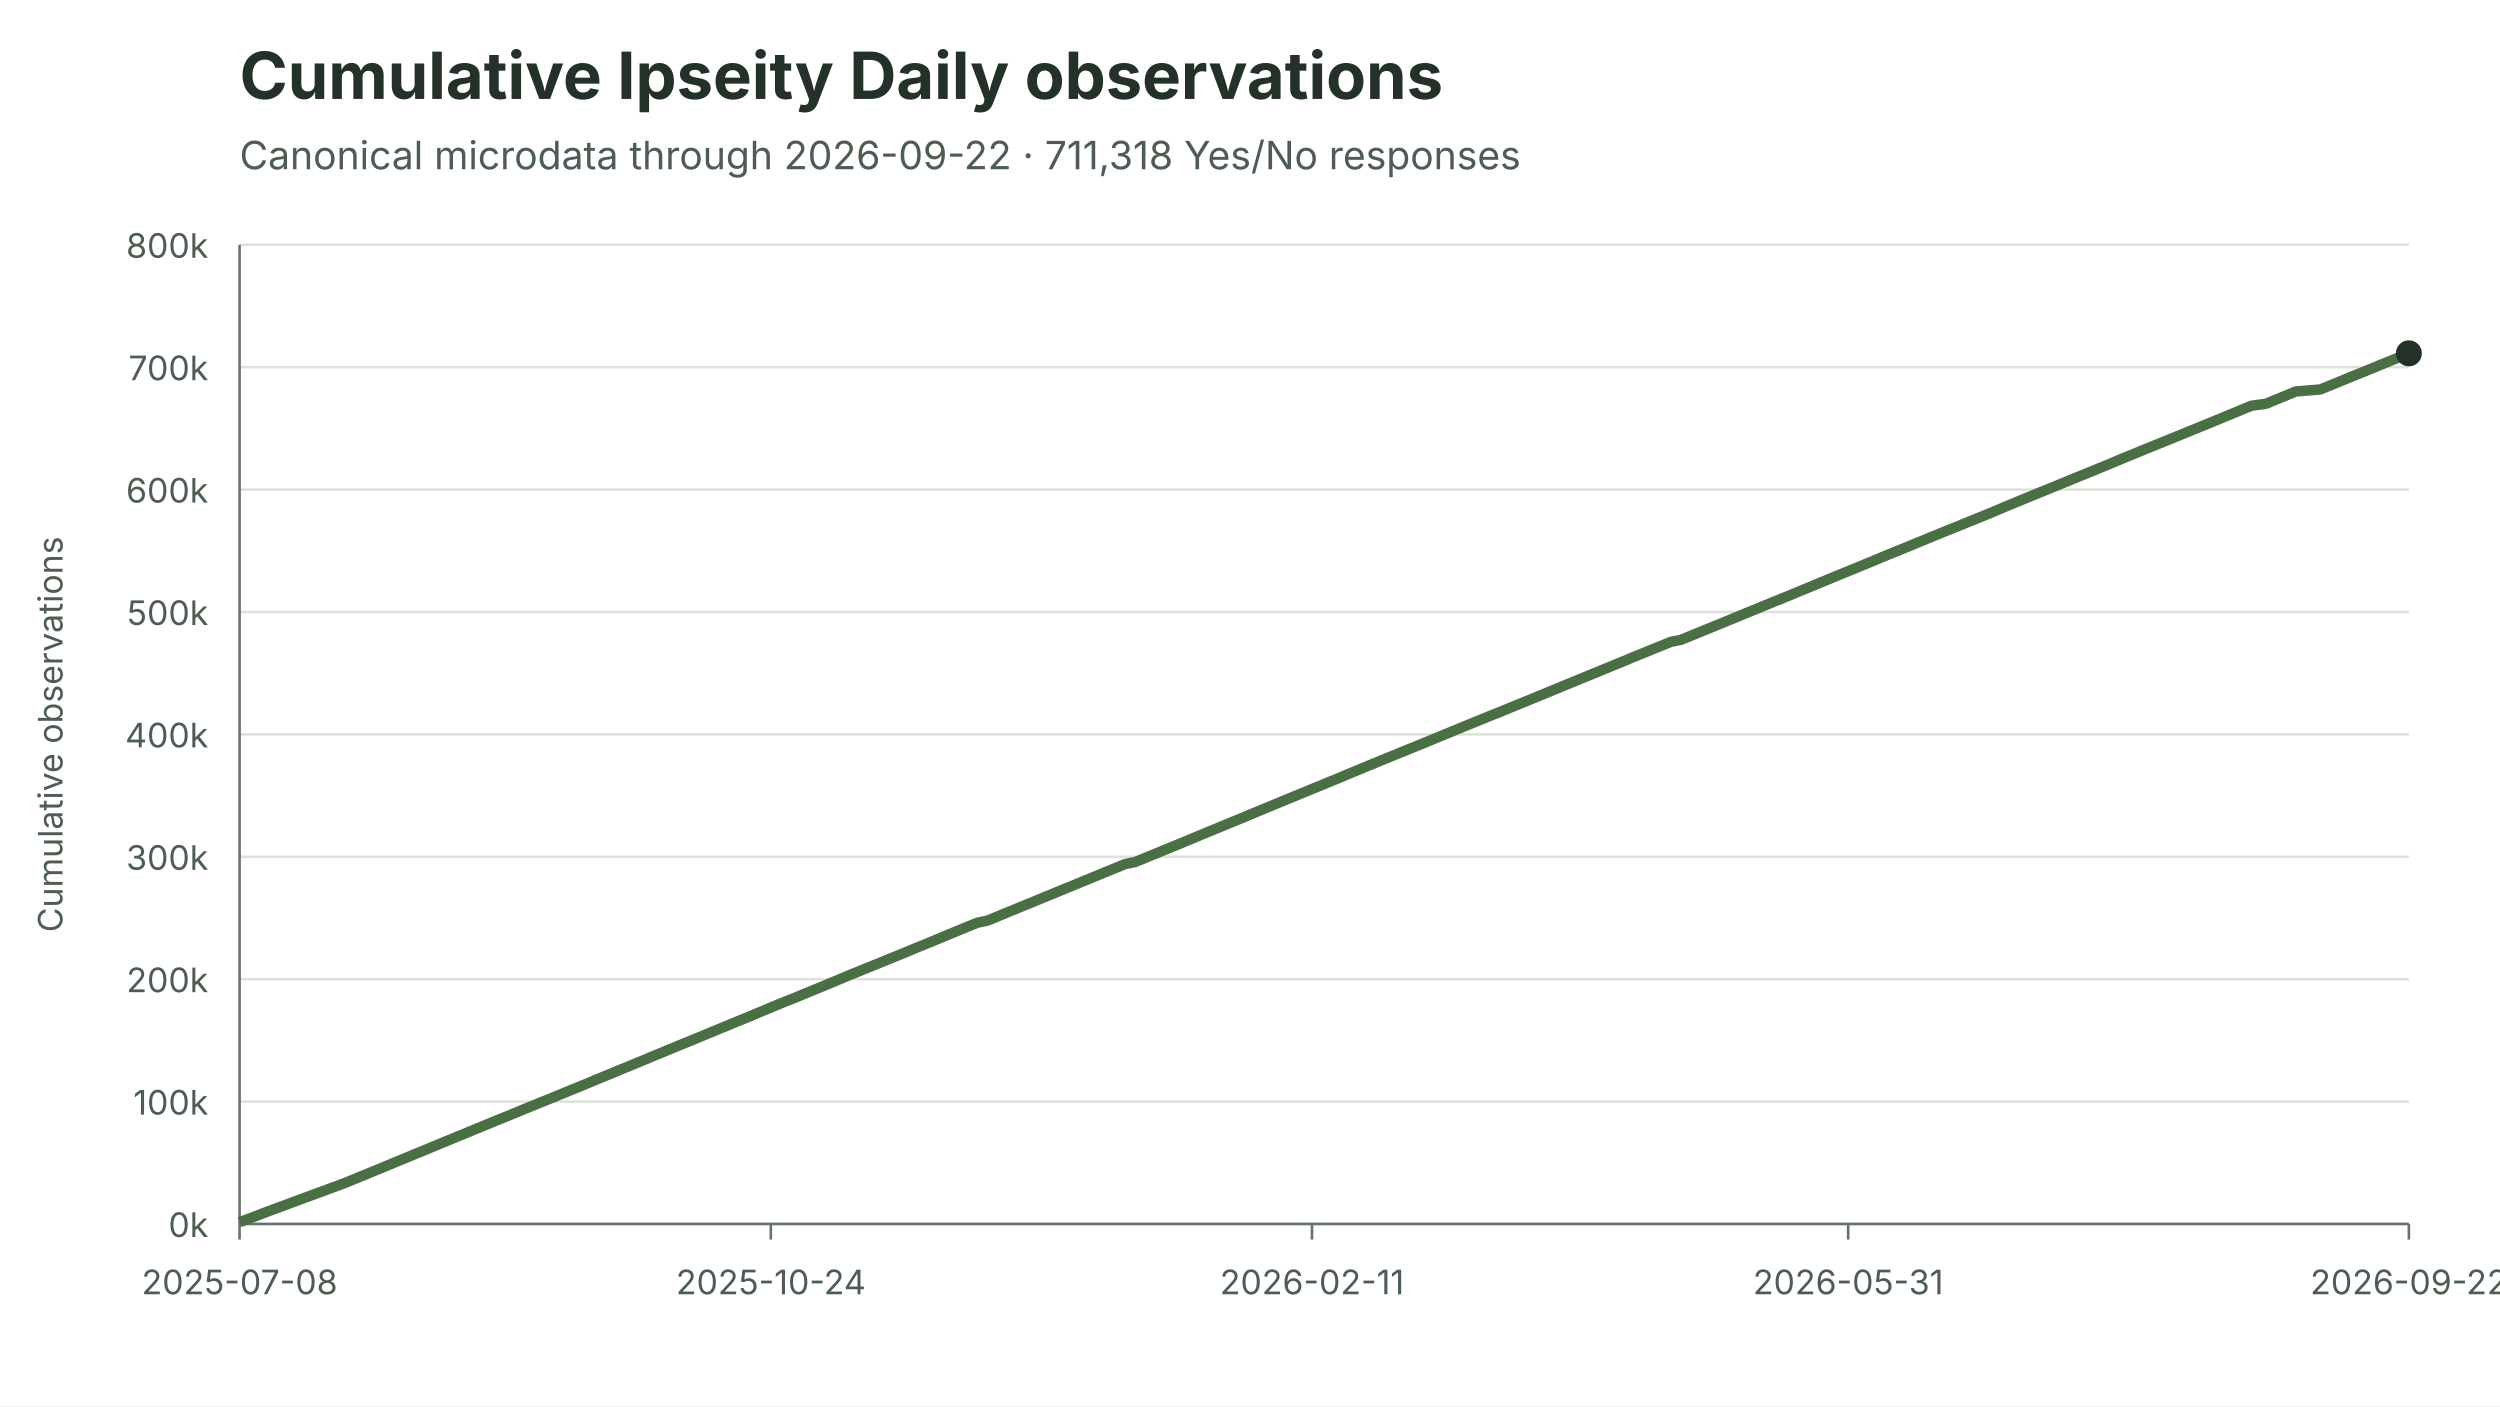
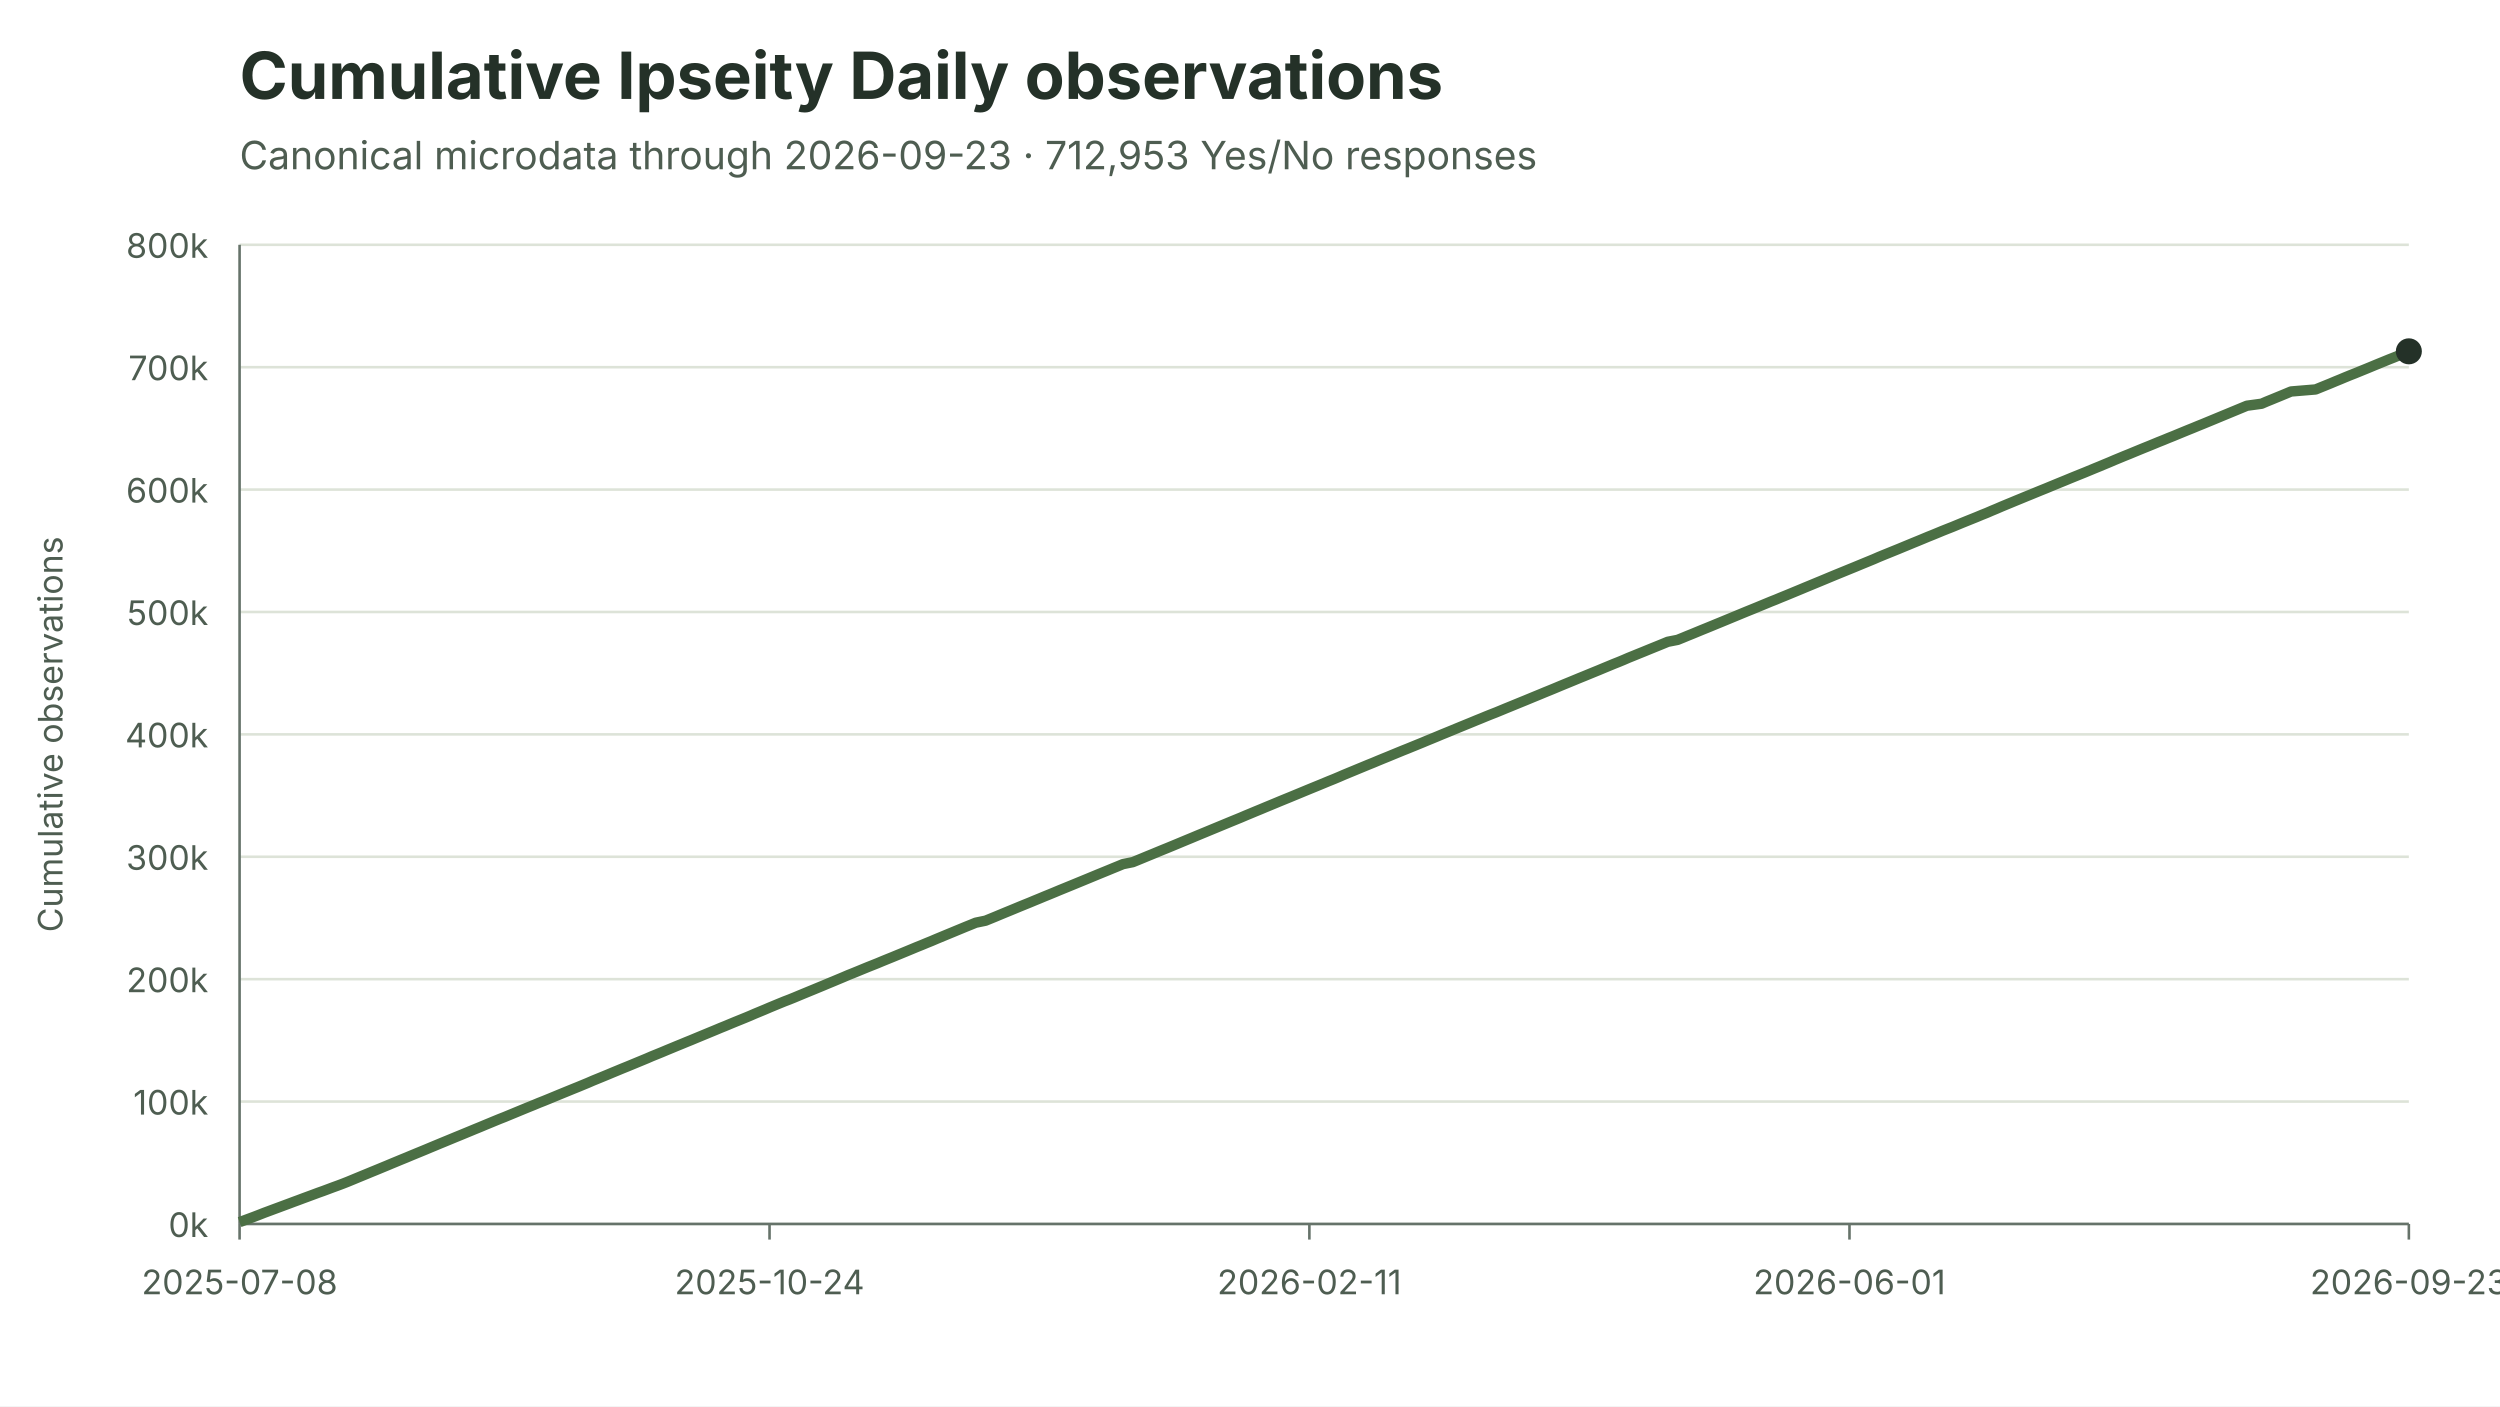
<svg xmlns="http://www.w3.org/2000/svg" width="960" height="540" viewBox="0 0 960 540" role="img" aria-labelledby="title desc">
  <rect width="960" height="540" fill="#ffffff" />
  <style>
    text { font-family: system-ui, -apple-system, sans-serif; fill: #243128; }
    .title { font-size: 25px; font-weight: 700; }
    .subtitle { font-size: 15px; fill: #4e5d51; }
    .axis { stroke: #66736a; stroke-width: 1; }
    .grid { stroke: #dde3d8; stroke-width: 1; }
    .tick { font-size: 13px; fill: #4e5d51; }
  </style>
  <text class="title" x="92" y="38">Cumulative Ipseity Daily observations</text>
-   <text class="subtitle" x="92" y="65">Canonical microdata through 2026-09-22 · 711,318 Yes/No responses</text>
+   <text class="subtitle" x="92" y="65">Canonical microdata through 2026-09-23 · 712,953 Yes/No responses</text>
  <line class="grid" x1="92" y1="470.0" x2="925" y2="470.0" />
  <text class="tick" text-anchor="end" x="80" y="475.0">0k</text>
  <line class="grid" x1="92" y1="423.0" x2="925" y2="423.0" />
  <text class="tick" text-anchor="end" x="80" y="428.0">100k</text>
  <line class="grid" x1="92" y1="376.0" x2="925" y2="376.0" />
  <text class="tick" text-anchor="end" x="80" y="381.0">200k</text>
  <line class="grid" x1="92" y1="329.0" x2="925" y2="329.0" />
  <text class="tick" text-anchor="end" x="80" y="334.0">300k</text>
  <line class="grid" x1="92" y1="282.0" x2="925" y2="282.0" />
  <text class="tick" text-anchor="end" x="80" y="287.0">400k</text>
  <line class="grid" x1="92" y1="235.0" x2="925" y2="235.0" />
  <text class="tick" text-anchor="end" x="80" y="240.0">500k</text>
  <line class="grid" x1="92" y1="188.0" x2="925" y2="188.0" />
  <text class="tick" text-anchor="end" x="80" y="193.0">600k</text>
  <line class="grid" x1="92" y1="141.0" x2="925" y2="141.0" />
  <text class="tick" text-anchor="end" x="80" y="146.0">700k</text>
  <line class="grid" x1="92" y1="94.0" x2="925" y2="94.0" />
  <text class="tick" text-anchor="end" x="80" y="99.0">800k</text>
  <line class="axis" x1="92.0" y1="470" x2="92.0" y2="476" />
  <text class="tick" text-anchor="middle" x="92.0" y="497">2025-07-08</text>
-   <line class="axis" x1="296.0" y1="470" x2="296.0" y2="476" />
-   <text class="tick" text-anchor="middle" x="296.0" y="497">2025-10-24</text>
-   <line class="axis" x1="503.8" y1="470" x2="503.8" y2="476" />
-   <text class="tick" text-anchor="middle" x="503.8" y="497">2026-02-11</text>
-   <line class="axis" x1="709.7" y1="470" x2="709.7" y2="476" />
-   <text class="tick" text-anchor="middle" x="709.7" y="497">2026-05-31</text>
+   <line class="axis" x1="295.5" y1="470" x2="295.5" y2="476" />
+   <text class="tick" text-anchor="middle" x="295.5" y="497">2025-10-24</text>
+   <line class="axis" x1="502.8" y1="470" x2="502.8" y2="476" />
+   <text class="tick" text-anchor="middle" x="502.8" y="497">2026-02-11</text>
+   <line class="axis" x1="710.2" y1="470" x2="710.2" y2="476" />
+   <text class="tick" text-anchor="middle" x="710.2" y="497">2026-06-01</text>
  <line class="axis" x1="925.0" y1="470" x2="925.0" y2="476" />
-   <text class="tick" text-anchor="middle" x="925.0" y="497">2026-09-22</text>
+   <text class="tick" text-anchor="middle" x="925.0" y="497">2026-09-23</text>
  <line class="axis" x1="92" y1="94" x2="92" y2="470" />
  <line class="axis" x1="92" y1="470" x2="925" y2="470" />
-   <polyline points="92.00,469.29 93.89,468.60 95.78,467.90 97.67,467.20 99.56,466.47 101.44,465.73 103.33,465.03 105.22,464.33 107.11,463.63 109.00,462.93 110.89,462.23 112.78,461.52 114.67,460.83 116.56,460.12 118.44,459.43 120.33,458.73 122.22,458.03 124.11,457.36 126.00,456.66 127.89,455.95 129.78,455.27 131.67,454.56 133.56,453.82 135.44,453.04 137.33,452.26 139.22,451.48 141.11,450.71 143.00,449.93 144.89,449.16 146.78,448.38 148.67,447.60 150.56,446.81 152.44,446.03 154.33,445.25 156.22,444.48 158.11,443.69 160.00,442.91 161.89,442.14 163.78,441.36 165.67,440.57 167.56,439.79 169.44,439.00 171.33,438.23 173.22,437.45 175.11,436.67 177.00,435.90 178.89,435.12 180.78,434.34 182.67,433.56 184.56,432.79 186.44,432.00 188.33,431.22 190.22,430.44 192.11,429.67 194.00,428.93 195.89,428.15 197.78,427.37 199.67,426.59 201.56,425.81 203.44,425.04 205.33,424.28 207.22,423.49 209.11,422.75 211.00,421.98 212.89,421.20 214.78,420.42 216.67,419.65 218.56,418.88 220.44,418.11 222.33,417.35 224.22,416.57 226.11,415.79 228.00,414.97 229.89,414.20 231.78,413.43 233.67,412.65 235.56,411.86 237.44,411.08 239.33,410.30 241.22,409.54 243.11,408.76 245.00,407.98 246.89,407.20 248.78,406.42 250.67,405.60 252.56,404.84 254.44,404.07 256.33,403.28 258.22,402.50 260.11,401.72 262.00,400.95 263.89,400.17 265.78,399.41 267.67,398.62 269.56,397.84 271.44,397.06 273.33,396.28 275.22,395.50 277.11,394.71 279.00,393.95 280.89,393.16 282.78,392.38 284.67,391.62 286.56,390.85 288.44,390.07 290.33,389.25 292.22,388.47 294.11,387.69 296.00,386.88 297.89,386.10 299.78,385.32 301.67,384.55 303.56,383.83 305.44,383.07 307.33,382.28 309.22,381.50 311.11,380.72 313.00,379.95 314.89,379.17 316.78,378.39 318.67,377.60 320.56,376.82 322.44,376.03 324.33,375.24 326.22,374.43 328.11,373.68 330.00,372.91 331.89,372.13 333.78,371.36 335.67,370.61 337.56,369.86 339.44,369.07 341.33,368.30 343.22,367.54 345.11,366.76 347.00,365.99 348.89,365.21 350.78,364.43 352.67,363.64 354.56,362.89 356.44,362.10 358.33,361.34 360.22,360.53 362.11,359.75 364.00,358.97 365.89,358.19 367.78,357.41 369.67,356.63 371.56,355.85 373.44,355.09 375.33,354.32 379.11,353.54 381.00,352.77 382.89,352.00 384.78,351.21 386.67,350.43 388.56,349.66 390.44,348.88 392.33,348.10 394.22,347.33 396.11,346.57 398.00,345.78 399.89,345.01 401.78,344.22 403.67,343.46 405.56,342.68 407.44,341.89 409.33,341.12 411.22,340.35 413.11,339.58 415.00,338.80 416.89,338.03 418.78,337.25 420.67,336.47 422.56,335.69 424.44,334.92 426.33,334.15 428.22,333.37 430.11,332.60 432.00,331.82 435.78,331.06 437.67,330.30 439.56,329.52 441.44,328.74 443.33,327.97 445.22,327.19 447.11,326.41 449.00,325.65 450.89,324.87 452.78,324.09 454.67,323.30 456.56,322.52 458.44,321.74 460.33,320.95 462.22,320.17 464.11,319.39 466.00,318.61 467.89,317.83 469.78,317.05 471.67,316.27 473.56,315.49 475.44,314.72 477.33,313.95 479.22,313.14 481.11,312.36 483.00,311.57 484.89,310.80 486.78,310.01 488.67,309.23 490.56,308.45 492.44,307.66 494.33,306.89 496.22,306.12 498.11,305.34 500.00,304.56 501.89,303.78 503.78,303.00 505.67,302.23 507.56,301.46 509.44,300.68 511.33,299.90 513.22,299.14 515.11,298.35 517.00,297.53 518.89,296.75 520.78,295.97 522.67,295.19 524.56,294.41 526.44,293.63 528.33,292.87 530.22,292.08 532.11,291.30 534.00,290.54 535.89,289.76 537.78,288.98 539.67,288.21 541.56,287.46 543.44,286.69 545.33,285.92 547.22,285.15 549.11,284.36 551.00,283.59 552.89,282.81 554.78,282.02 556.67,281.25 558.56,280.48 560.44,279.70 562.33,278.92 566.11,277.38 568.00,276.60 569.89,275.84 571.78,275.06 573.67,274.30 575.56,273.57 577.44,272.79 579.33,272.01 581.22,271.24 583.11,270.47 585.00,269.70 586.89,268.93 588.78,268.15 590.67,267.37 592.56,266.60 594.44,265.81 596.33,265.05 598.22,264.27 600.11,263.48 602.00,262.70 603.89,261.93 605.78,261.15 607.67,260.37 609.56,259.61 611.44,258.83 613.33,258.06 615.22,257.29 617.11,256.50 619.00,255.72 620.89,254.94 622.78,254.19 624.67,253.41 626.56,252.59 628.44,251.83 630.33,251.06 632.22,250.30 634.11,249.53 636.00,248.76 637.89,248.00 639.78,247.23 641.67,246.45 645.44,245.71 647.33,244.95 649.22,244.17 651.11,243.41 653.00,242.63 654.89,241.85 656.78,241.09 658.67,240.32 660.56,239.54 662.44,238.77 664.33,237.99 666.22,237.21 668.11,236.43 670.00,235.65 671.89,234.87 673.78,234.11 675.67,233.34 677.56,232.56 679.44,231.78 681.33,231.00 683.22,230.26 685.11,229.47 687.00,228.71 688.89,227.93 690.78,227.15 692.67,226.37 694.56,225.58 696.44,224.80 698.33,224.02 700.22,223.24 702.11,222.46 704.00,221.67 705.89,220.89 707.78,220.12 709.67,219.35 711.56,218.58 713.44,217.81 715.33,217.03 717.22,216.25 719.11,215.48 721.00,214.70 722.89,213.88 724.78,213.10 726.67,212.34 728.56,211.57 730.44,210.81 732.33,210.03 734.22,209.25 736.11,208.47 738.00,207.70 739.89,206.92 741.78,206.13 743.67,205.38 745.56,204.60 747.44,203.82 749.33,203.07 751.22,202.33 753.11,201.55 755.00,200.77 756.89,200.01 758.78,199.25 760.67,198.49 762.56,197.70 764.44,196.95 766.33,196.13 768.22,195.35 770.11,194.53 772.00,193.75 773.89,192.97 775.78,192.19 777.67,191.42 779.56,190.64 781.44,189.88 783.33,189.10 785.22,188.33 787.11,187.57 789.00,186.79 790.89,186.01 792.78,185.24 794.67,184.47 796.56,183.69 798.44,182.92 800.33,182.16 802.22,181.40 804.11,180.62 806.00,179.84 807.89,179.07 809.78,178.28 811.67,177.50 813.56,176.69 815.44,175.91 817.33,175.13 819.22,174.37 821.11,173.59 823.00,172.81 824.89,172.04 826.78,171.28 828.67,170.51 830.56,169.73 832.44,168.98 834.33,168.20 836.22,167.45 838.11,166.67 840.00,165.89 841.89,165.12 843.78,164.36 845.67,163.58 847.56,162.82 849.44,162.04 851.33,161.26 853.22,160.48 855.11,159.70 857.00,158.92 858.89,158.14 860.78,157.36 862.67,156.58 864.56,155.80 870.22,155.03 872.11,154.21 874.00,153.45 875.89,152.67 877.78,151.90 879.67,151.12 881.56,150.33 891.00,149.55 892.89,148.78 894.78,148.02 896.67,147.25 898.56,146.46 900.44,145.69 902.33,144.90 904.22,144.13 906.11,143.39 908.00,142.62 909.89,141.85 911.78,141.08 913.67,140.29 915.56,139.52 917.44,138.75 919.33,137.98 921.22,137.24 923.11,136.46 925.00,135.68" fill="none" stroke="#4B6F44" stroke-width="4" stroke-linejoin="round" />
-   <circle cx="925.00" cy="135.68" r="5" fill="#243128" />
+   <polyline points="92.00,469.29 93.88,468.60 95.77,467.90 97.65,467.20 99.54,466.47 101.42,465.73 103.31,465.03 105.19,464.33 107.08,463.63 108.96,462.93 110.85,462.23 112.73,461.52 114.62,460.83 116.50,460.12 118.38,459.43 120.27,458.73 122.15,458.03 124.04,457.36 125.92,456.66 127.81,455.95 129.69,455.27 131.58,454.56 133.46,453.82 135.35,453.04 137.23,452.26 139.12,451.48 141.00,450.71 142.88,449.93 144.77,449.16 146.65,448.38 148.54,447.60 150.42,446.81 152.31,446.03 154.19,445.25 156.08,444.48 157.96,443.69 159.85,442.91 161.73,442.14 163.62,441.36 165.50,440.57 167.38,439.79 169.27,439.00 171.15,438.23 173.04,437.45 174.92,436.67 176.81,435.90 178.69,435.12 180.58,434.34 182.46,433.56 184.35,432.79 186.23,432.00 188.12,431.22 190.00,430.44 191.88,429.67 193.77,428.93 195.65,428.15 197.54,427.37 199.42,426.59 201.31,425.81 203.19,425.04 205.08,424.28 206.96,423.49 208.85,422.75 210.73,421.98 212.62,421.20 214.50,420.42 216.38,419.65 218.27,418.88 220.15,418.11 222.04,417.35 223.92,416.57 225.81,415.79 227.69,414.97 229.58,414.20 231.46,413.43 233.35,412.65 235.23,411.86 237.12,411.08 239.00,410.30 240.88,409.54 242.77,408.76 244.65,407.98 246.54,407.20 248.42,406.42 250.31,405.60 252.19,404.84 254.08,404.07 255.96,403.28 257.85,402.50 259.73,401.72 261.62,400.95 263.50,400.17 265.38,399.41 267.27,398.62 269.15,397.84 271.04,397.06 272.92,396.28 274.81,395.50 276.69,394.71 278.58,393.95 280.46,393.16 282.35,392.38 284.23,391.62 286.12,390.85 288.00,390.07 289.88,389.25 291.77,388.47 293.65,387.69 295.54,386.88 297.42,386.10 299.31,385.32 301.19,384.55 303.08,383.83 304.96,383.07 306.85,382.28 308.73,381.50 310.62,380.72 312.50,379.95 314.38,379.17 316.27,378.39 318.15,377.60 320.04,376.82 321.92,376.03 323.81,375.24 325.69,374.43 327.58,373.68 329.46,372.91 331.35,372.13 333.23,371.36 335.12,370.61 337.00,369.86 338.88,369.07 340.77,368.30 342.65,367.54 344.54,366.76 346.42,365.99 348.31,365.21 350.19,364.43 352.08,363.64 353.96,362.89 355.85,362.10 357.73,361.34 359.62,360.53 361.50,359.75 363.38,358.97 365.27,358.19 367.15,357.41 369.04,356.63 370.92,355.85 372.81,355.09 374.69,354.32 378.46,353.54 380.35,352.77 382.23,352.00 384.12,351.21 386.00,350.43 387.88,349.66 389.77,348.88 391.65,348.10 393.54,347.33 395.42,346.57 397.31,345.78 399.19,345.01 401.08,344.22 402.96,343.46 404.85,342.68 406.73,341.89 408.62,341.12 410.50,340.35 412.38,339.58 414.27,338.80 416.15,338.03 418.04,337.25 419.92,336.47 421.81,335.69 423.69,334.92 425.58,334.15 427.46,333.37 429.35,332.60 431.23,331.82 435.00,331.06 436.88,330.30 438.77,329.52 440.65,328.74 442.54,327.97 444.42,327.19 446.31,326.41 448.19,325.65 450.08,324.87 451.96,324.09 453.85,323.30 455.73,322.52 457.62,321.74 459.50,320.95 461.38,320.17 463.27,319.39 465.15,318.61 467.04,317.83 468.92,317.05 470.81,316.27 472.69,315.49 474.58,314.72 476.46,313.95 478.35,313.14 480.23,312.36 482.12,311.57 484.00,310.80 485.88,310.01 487.77,309.23 489.65,308.45 491.54,307.66 493.42,306.89 495.31,306.12 497.19,305.34 499.08,304.56 500.96,303.78 502.85,303.00 504.73,302.23 506.62,301.46 508.50,300.68 510.38,299.90 512.27,299.14 514.15,298.35 516.04,297.53 517.92,296.75 519.81,295.97 521.69,295.19 523.58,294.41 525.46,293.63 527.35,292.87 529.23,292.08 531.12,291.30 533.00,290.54 534.88,289.76 536.77,288.98 538.65,288.21 540.54,287.46 542.42,286.69 544.31,285.92 546.19,285.15 548.08,284.36 549.96,283.59 551.85,282.81 553.73,282.02 555.62,281.25 557.50,280.48 559.38,279.70 561.27,278.92 565.04,277.38 566.92,276.60 568.81,275.84 570.69,275.06 572.58,274.30 574.46,273.57 576.35,272.79 578.23,272.01 580.12,271.24 582.00,270.47 583.88,269.70 585.77,268.93 587.65,268.15 589.54,267.37 591.42,266.60 593.31,265.81 595.19,265.05 597.08,264.27 598.96,263.48 600.85,262.70 602.73,261.93 604.62,261.15 606.50,260.37 608.38,259.61 610.27,258.83 612.15,258.06 614.04,257.29 615.92,256.50 617.81,255.72 619.69,254.94 621.58,254.19 623.46,253.41 625.35,252.59 627.23,251.83 629.12,251.06 631.00,250.30 632.88,249.53 634.77,248.76 636.65,248.00 638.54,247.23 640.42,246.45 644.19,245.71 646.08,244.95 647.96,244.17 649.85,243.41 651.73,242.63 653.62,241.85 655.50,241.09 657.38,240.32 659.27,239.54 661.15,238.77 663.04,237.99 664.92,237.21 666.81,236.43 668.69,235.65 670.58,234.87 672.46,234.11 674.35,233.34 676.23,232.56 678.12,231.78 680.00,231.00 681.88,230.26 683.77,229.47 685.65,228.71 687.54,227.93 689.42,227.15 691.31,226.37 693.19,225.58 695.08,224.80 696.96,224.02 698.85,223.24 700.73,222.46 702.62,221.67 704.50,220.89 706.38,220.12 708.27,219.35 710.15,218.58 712.04,217.81 713.92,217.03 715.81,216.25 717.69,215.48 719.58,214.70 721.46,213.88 723.35,213.10 725.23,212.34 727.12,211.57 729.00,210.81 730.88,210.03 732.77,209.25 734.65,208.47 736.54,207.70 738.42,206.92 740.31,206.13 742.19,205.38 744.08,204.60 745.96,203.82 747.85,203.07 749.73,202.33 751.62,201.55 753.50,200.77 755.38,200.01 757.27,199.25 759.15,198.49 761.04,197.70 762.92,196.95 764.81,196.13 766.69,195.35 768.58,194.53 770.46,193.75 772.35,192.97 774.23,192.19 776.12,191.42 778.00,190.64 779.88,189.88 781.77,189.10 783.65,188.33 785.54,187.57 787.42,186.79 789.31,186.01 791.19,185.24 793.08,184.47 794.96,183.69 796.85,182.92 798.73,182.16 800.62,181.40 802.50,180.62 804.38,179.84 806.27,179.07 808.15,178.28 810.04,177.50 811.92,176.69 813.81,175.91 815.69,175.13 817.58,174.37 819.46,173.59 821.35,172.81 823.23,172.04 825.12,171.28 827.00,170.51 828.88,169.73 830.77,168.98 832.65,168.20 834.54,167.45 836.42,166.67 838.31,165.89 840.19,165.12 842.08,164.36 843.96,163.58 845.85,162.82 847.73,162.04 849.62,161.26 851.50,160.48 853.38,159.70 855.27,158.92 857.15,158.14 859.04,157.36 860.92,156.58 862.81,155.80 868.46,155.03 870.35,154.21 872.23,153.45 874.12,152.67 876.00,151.90 877.88,151.12 879.77,150.33 889.19,149.55 891.08,148.78 892.96,148.02 894.85,147.25 896.73,146.46 898.62,145.69 900.50,144.90 902.38,144.13 904.27,143.39 906.15,142.62 908.04,141.85 909.92,141.08 911.81,140.29 913.69,139.52 915.58,138.75 917.46,137.98 919.35,137.24 921.23,136.46 923.12,135.68 925.00,134.91" fill="none" stroke="#4B6F44" stroke-width="4" stroke-linejoin="round" />
+   <circle cx="925.00" cy="134.91" r="5" fill="#243128" />
  <text class="tick" transform="translate(24 282.0) rotate(-90)" text-anchor="middle">Cumulative observations</text>
</svg>
